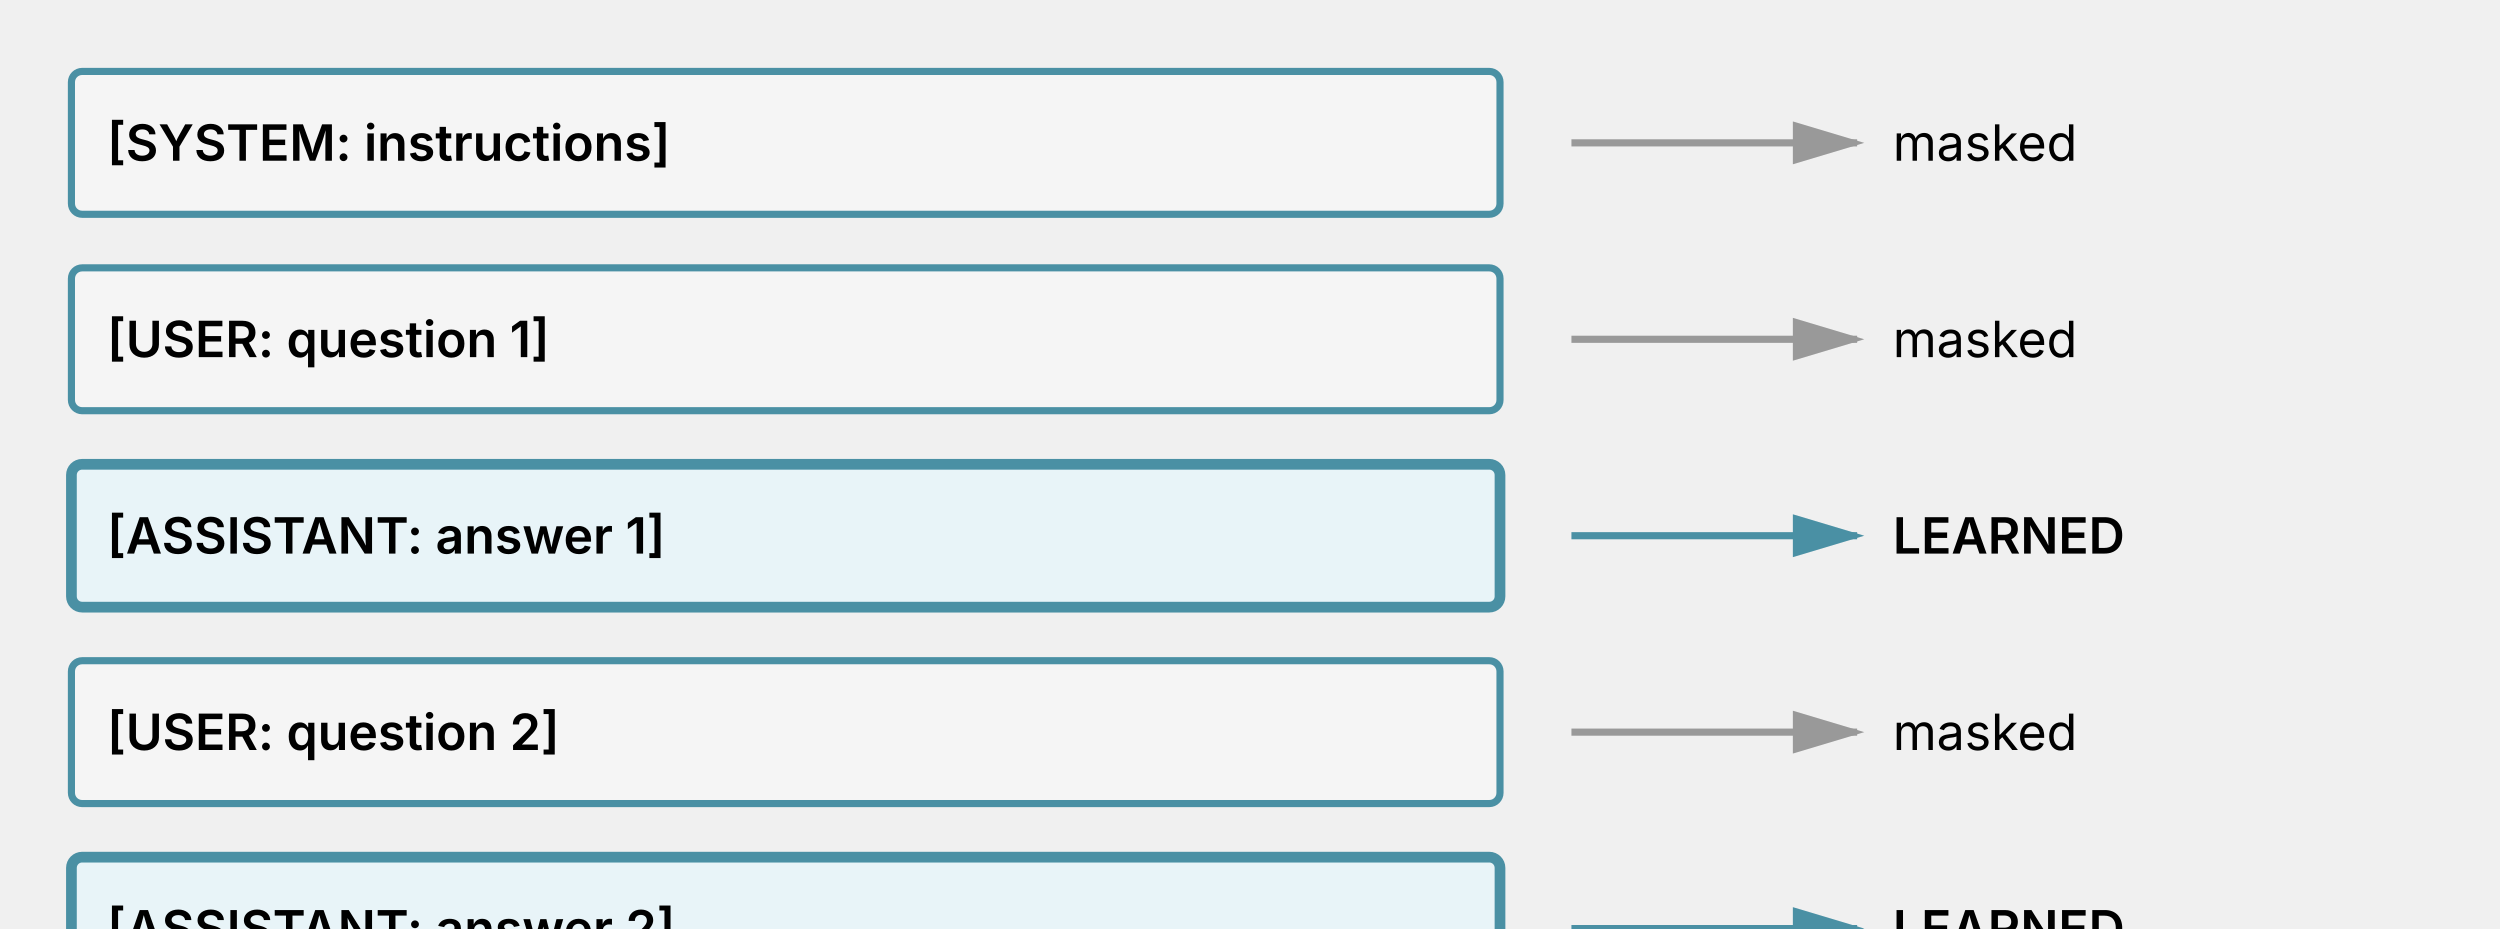
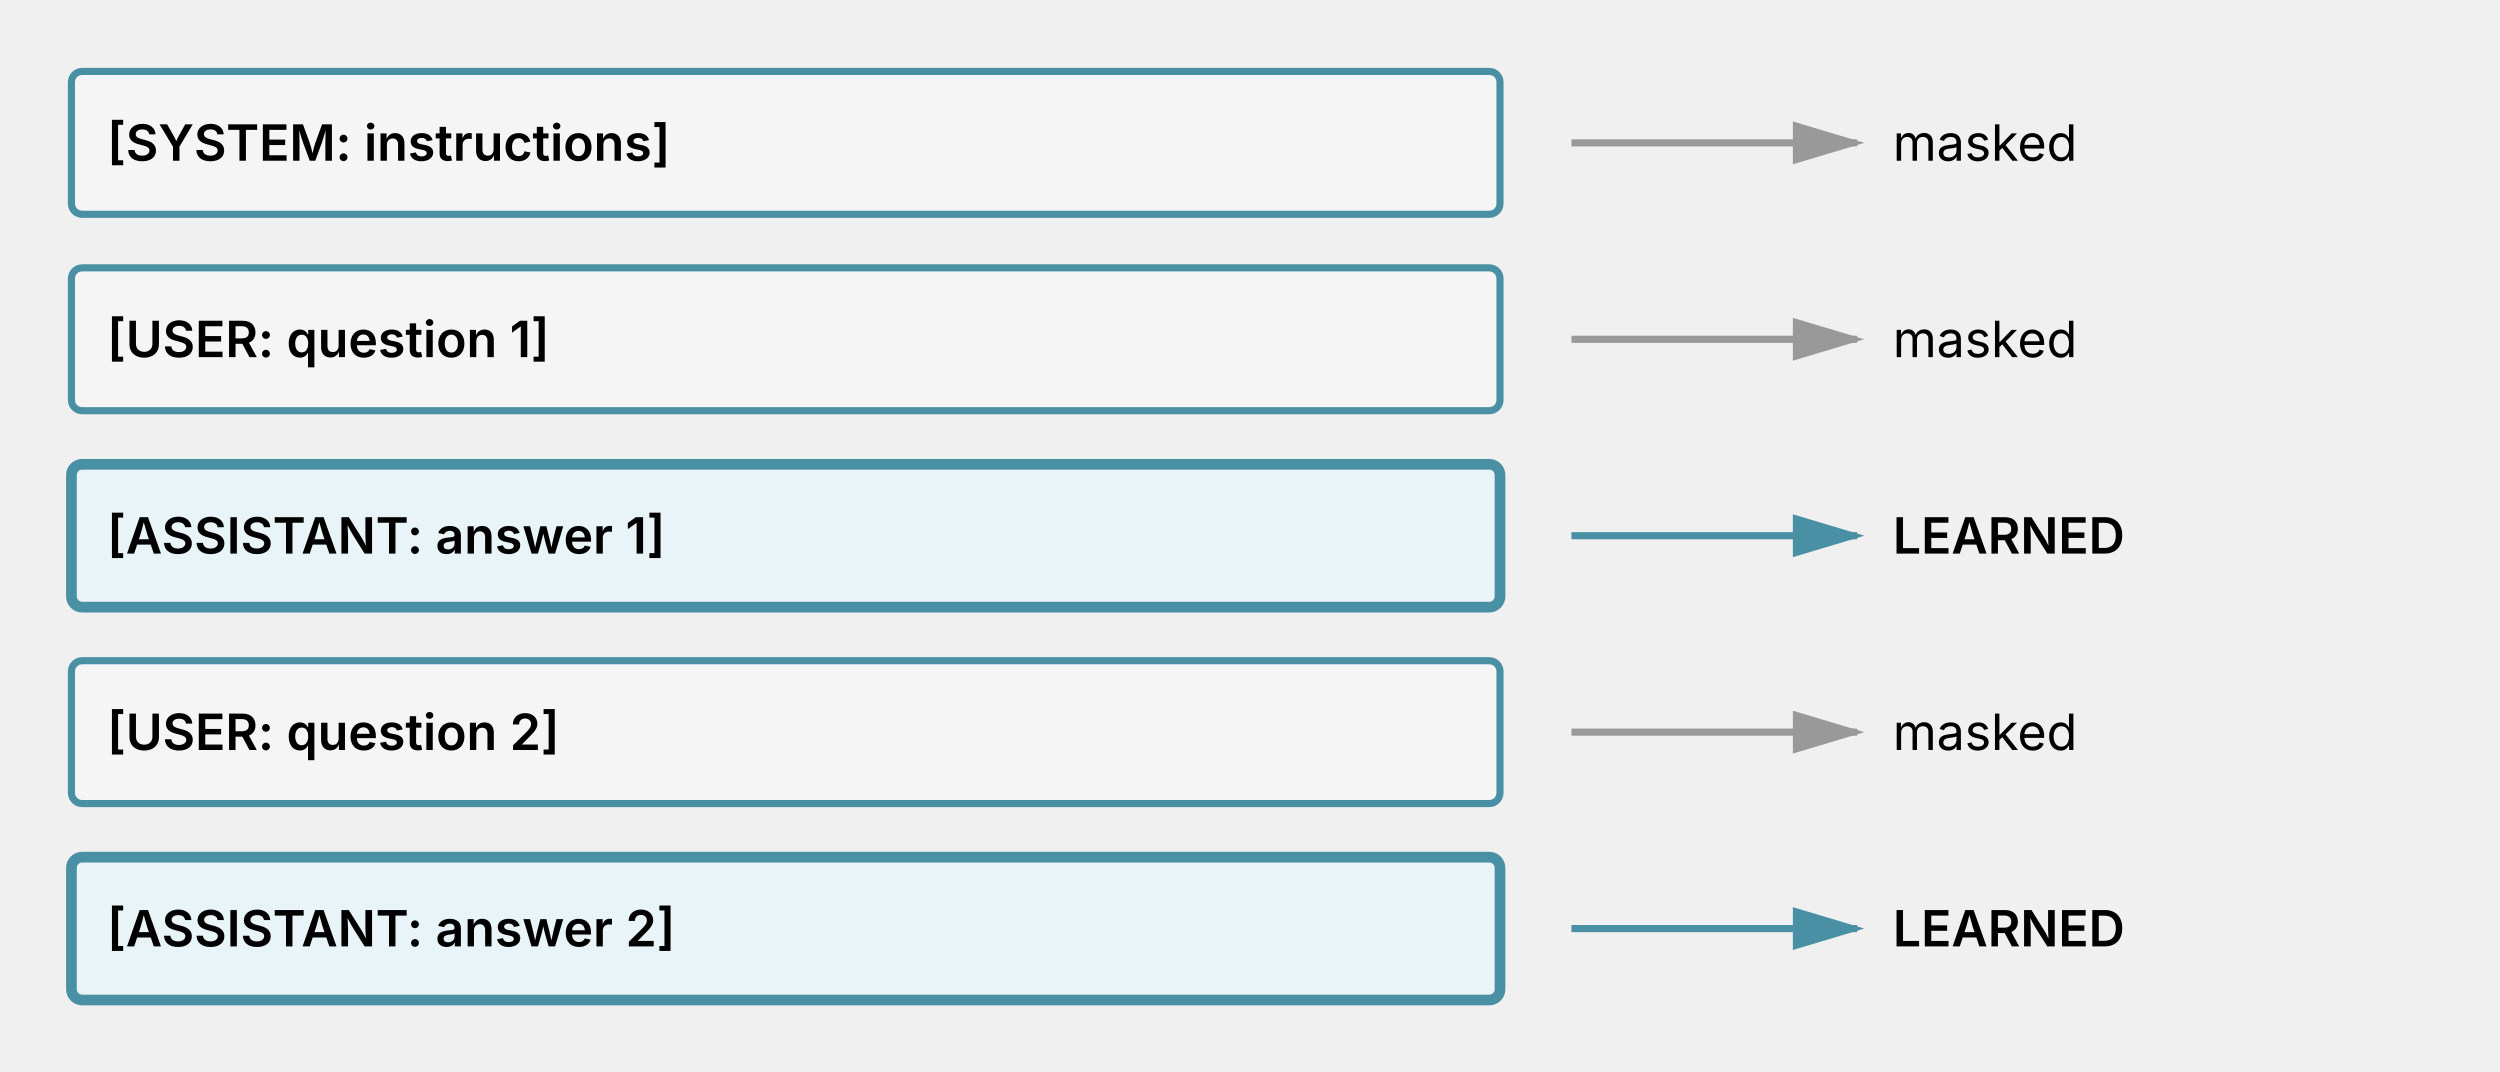
- <svg xmlns="http://www.w3.org/2000/svg" viewBox="0 0 700 260" style="max-width: 700px; width: 100%; height: auto">
+ <svg xmlns="http://www.w3.org/2000/svg" viewBox="0 0 700 300" style="max-width: 700px; width: 100%; height: auto">
  <style>
    /* Light mode (default) */
    text { fill: #000000; }
    .axis-text { fill: #000000; }
    .label-text { fill: #666666; }
    line[stroke="#333"] { stroke: #333333; }
    .bg-box { fill: #f5f5f5; }

    /* Dark mode */
    @media (prefers-color-scheme: dark) {
      text { fill: #ffffff; }
      .axis-text { fill: #ffffff; }
      .label-text { fill: #cccccc; }
      line[stroke="#333"] { stroke: #cccccc; }
      .bg-box { fill: #2d2d2d; }

      /* Darken colored backgrounds in dark mode for proper contrast */
      rect[fill="#e8f4f8"] { fill: #2d5f6f; }

      /* Keep white text white in dark mode (for colored backgrounds) */
      text[fill="#fff"],
      text[fill="#ffffff"],
      text[fill="white"] {
        fill: #ffffff;
      }

      /* Keep colored text readable in dark mode */
      text[fill="#E57373"] { fill: #ef5350; }
      text[fill="#81C784"] { fill: #66bb6a; }
      text[fill="#FFB74D"] { fill: #ffa726; }
      text[fill="#4A90A4"] { fill: #4fc3f7; }

      /* Override dark inline text colors */
      text[fill="#000"],
      text[fill="#000000"],
      text[fill="#333"],
      text[fill="#666"] {
        fill: #ffffff;
      }
    }
  </style>
  <rect x="20" y="20" width="400" height="40" class="bg-box" stroke="#4A90A4" stroke-width="2" rx="3" />
  <text x="30" y="45" font-family="system-ui, -apple-system, sans-serif" font-size="14" font-weight="600">[SYSTEM: instructions]</text>
  <line x1="440" y1="40" x2="520" y2="40" stroke="#999" stroke-width="2" marker-end="url(#arrow-gray)" />
  <text x="530" y="45" font-family="system-ui, -apple-system, sans-serif" font-size="14" fill="#999">masked</text>
  <rect x="20" y="75" width="400" height="40" class="bg-box" stroke="#4A90A4" stroke-width="2" rx="3" />
  <text x="30" y="100" font-family="system-ui, -apple-system, sans-serif" font-size="14" fill="#333" font-weight="600">[USER: question 1]</text>
  <line x1="440" y1="95" x2="520" y2="95" stroke="#999" stroke-width="2" marker-end="url(#arrow-gray)" />
  <text x="530" y="100" font-family="system-ui, -apple-system, sans-serif" font-size="14" fill="#999">masked</text>
  <rect x="20" y="130" width="400" height="40" fill="#e8f4f8" stroke="#4A90A4" stroke-width="3" rx="3" />
  <text x="30" y="155" font-family="system-ui, -apple-system, sans-serif" font-size="14" font-weight="600">[ASSISTANT: answer 1]</text>
  <line x1="440" y1="150" x2="520" y2="150" stroke="#4A90A4" stroke-width="2" marker-end="url(#arrow-blue)" />
  <text x="530" y="155" font-family="system-ui, -apple-system, sans-serif" font-size="14" fill="#4A90A4" font-weight="600">LEARNED</text>
  <rect x="20" y="185" width="400" height="40" class="bg-box" stroke="#4A90A4" stroke-width="2" rx="3" />
  <text x="30" y="210" font-family="system-ui, -apple-system, sans-serif" font-size="14" fill="#333" font-weight="600">[USER: question 2]</text>
  <line x1="440" y1="205" x2="520" y2="205" stroke="#999" stroke-width="2" marker-end="url(#arrow-gray)" />
  <text x="530" y="210" font-family="system-ui, -apple-system, sans-serif" font-size="14" fill="#999">masked</text>
  <rect x="20" y="240" width="400" height="40" fill="#e8f4f8" stroke="#4A90A4" stroke-width="3" rx="3" />
  <text x="30" y="265" font-family="system-ui, -apple-system, sans-serif" font-size="14" font-weight="600">[ASSISTANT: answer 2]</text>
  <line x1="440" y1="260" x2="520" y2="260" stroke="#4A90A4" stroke-width="2" marker-end="url(#arrow-blue)" />
  <text x="530" y="265" font-family="system-ui, -apple-system, sans-serif" font-size="14" fill="#4A90A4" font-weight="600">LEARNED</text>
  <defs>
    <marker id="arrow-gray" markerWidth="10" markerHeight="10" refX="9" refY="3" orient="auto">
      <polygon points="0 0, 10 3, 0 6" fill="#999" />
    </marker>
    <marker id="arrow-blue" markerWidth="10" markerHeight="10" refX="9" refY="3" orient="auto">
      <polygon points="0 0, 10 3, 0 6" fill="#4A90A4" />
    </marker>
  </defs>
</svg>
